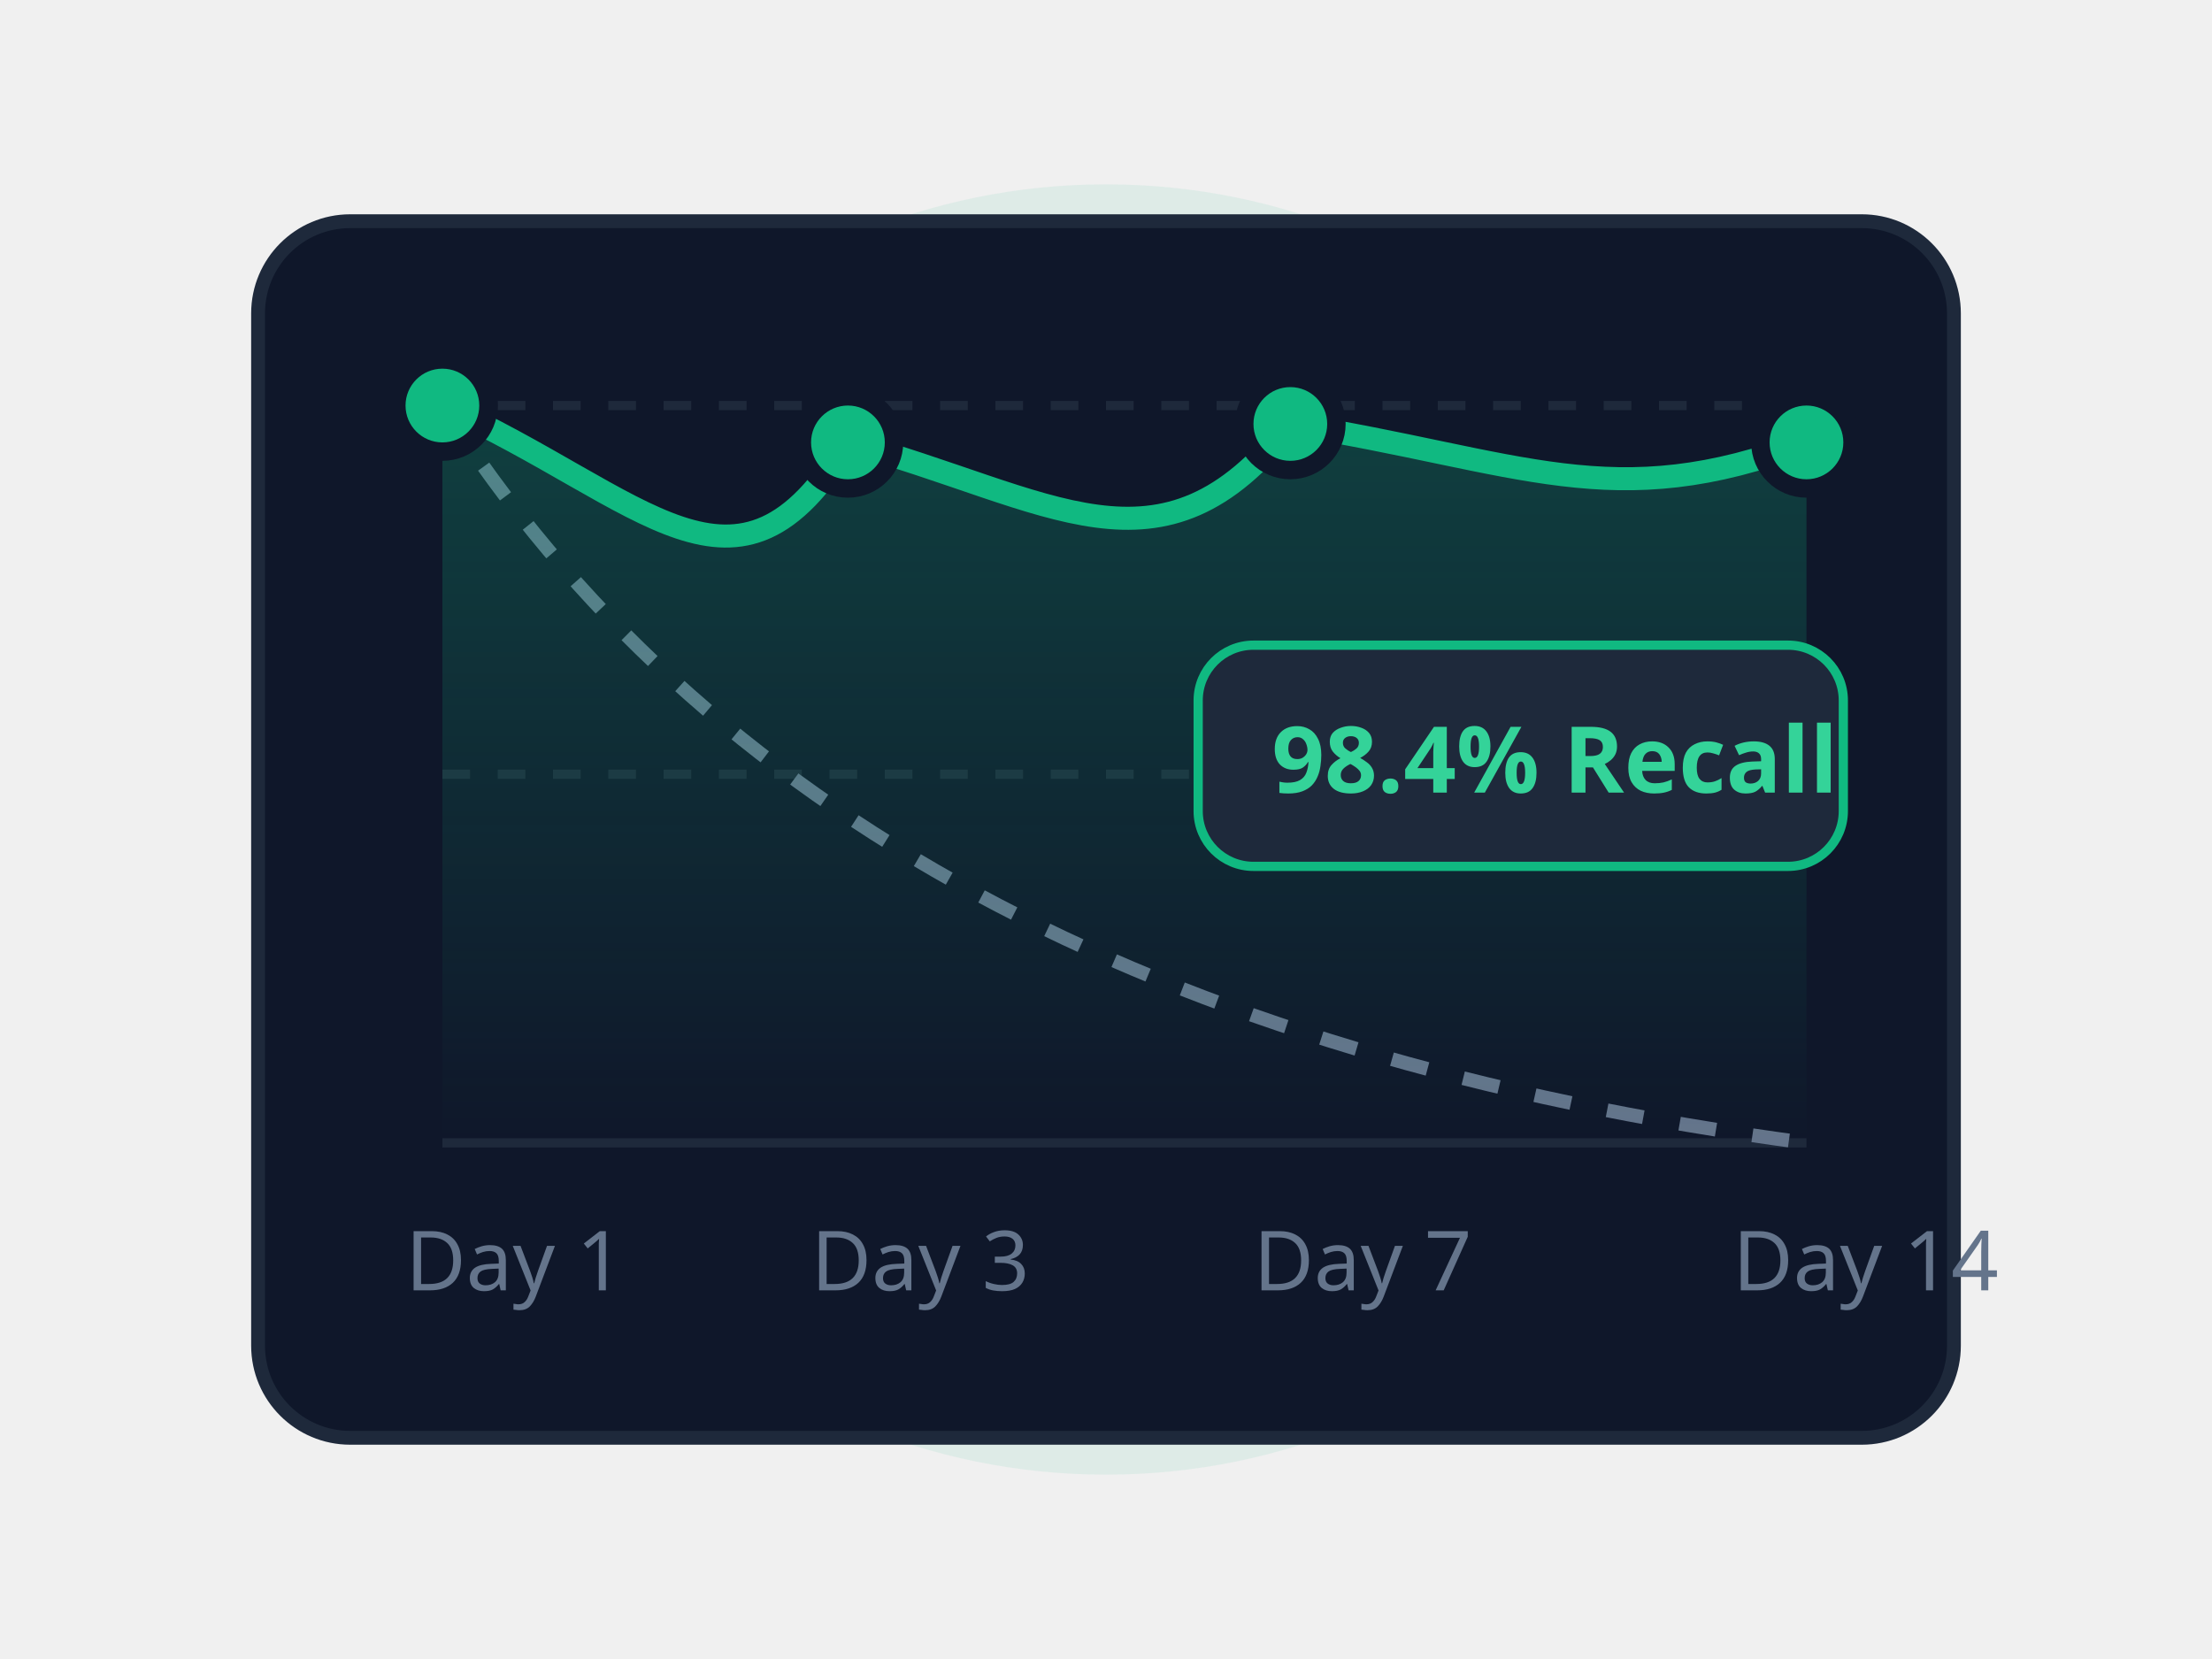
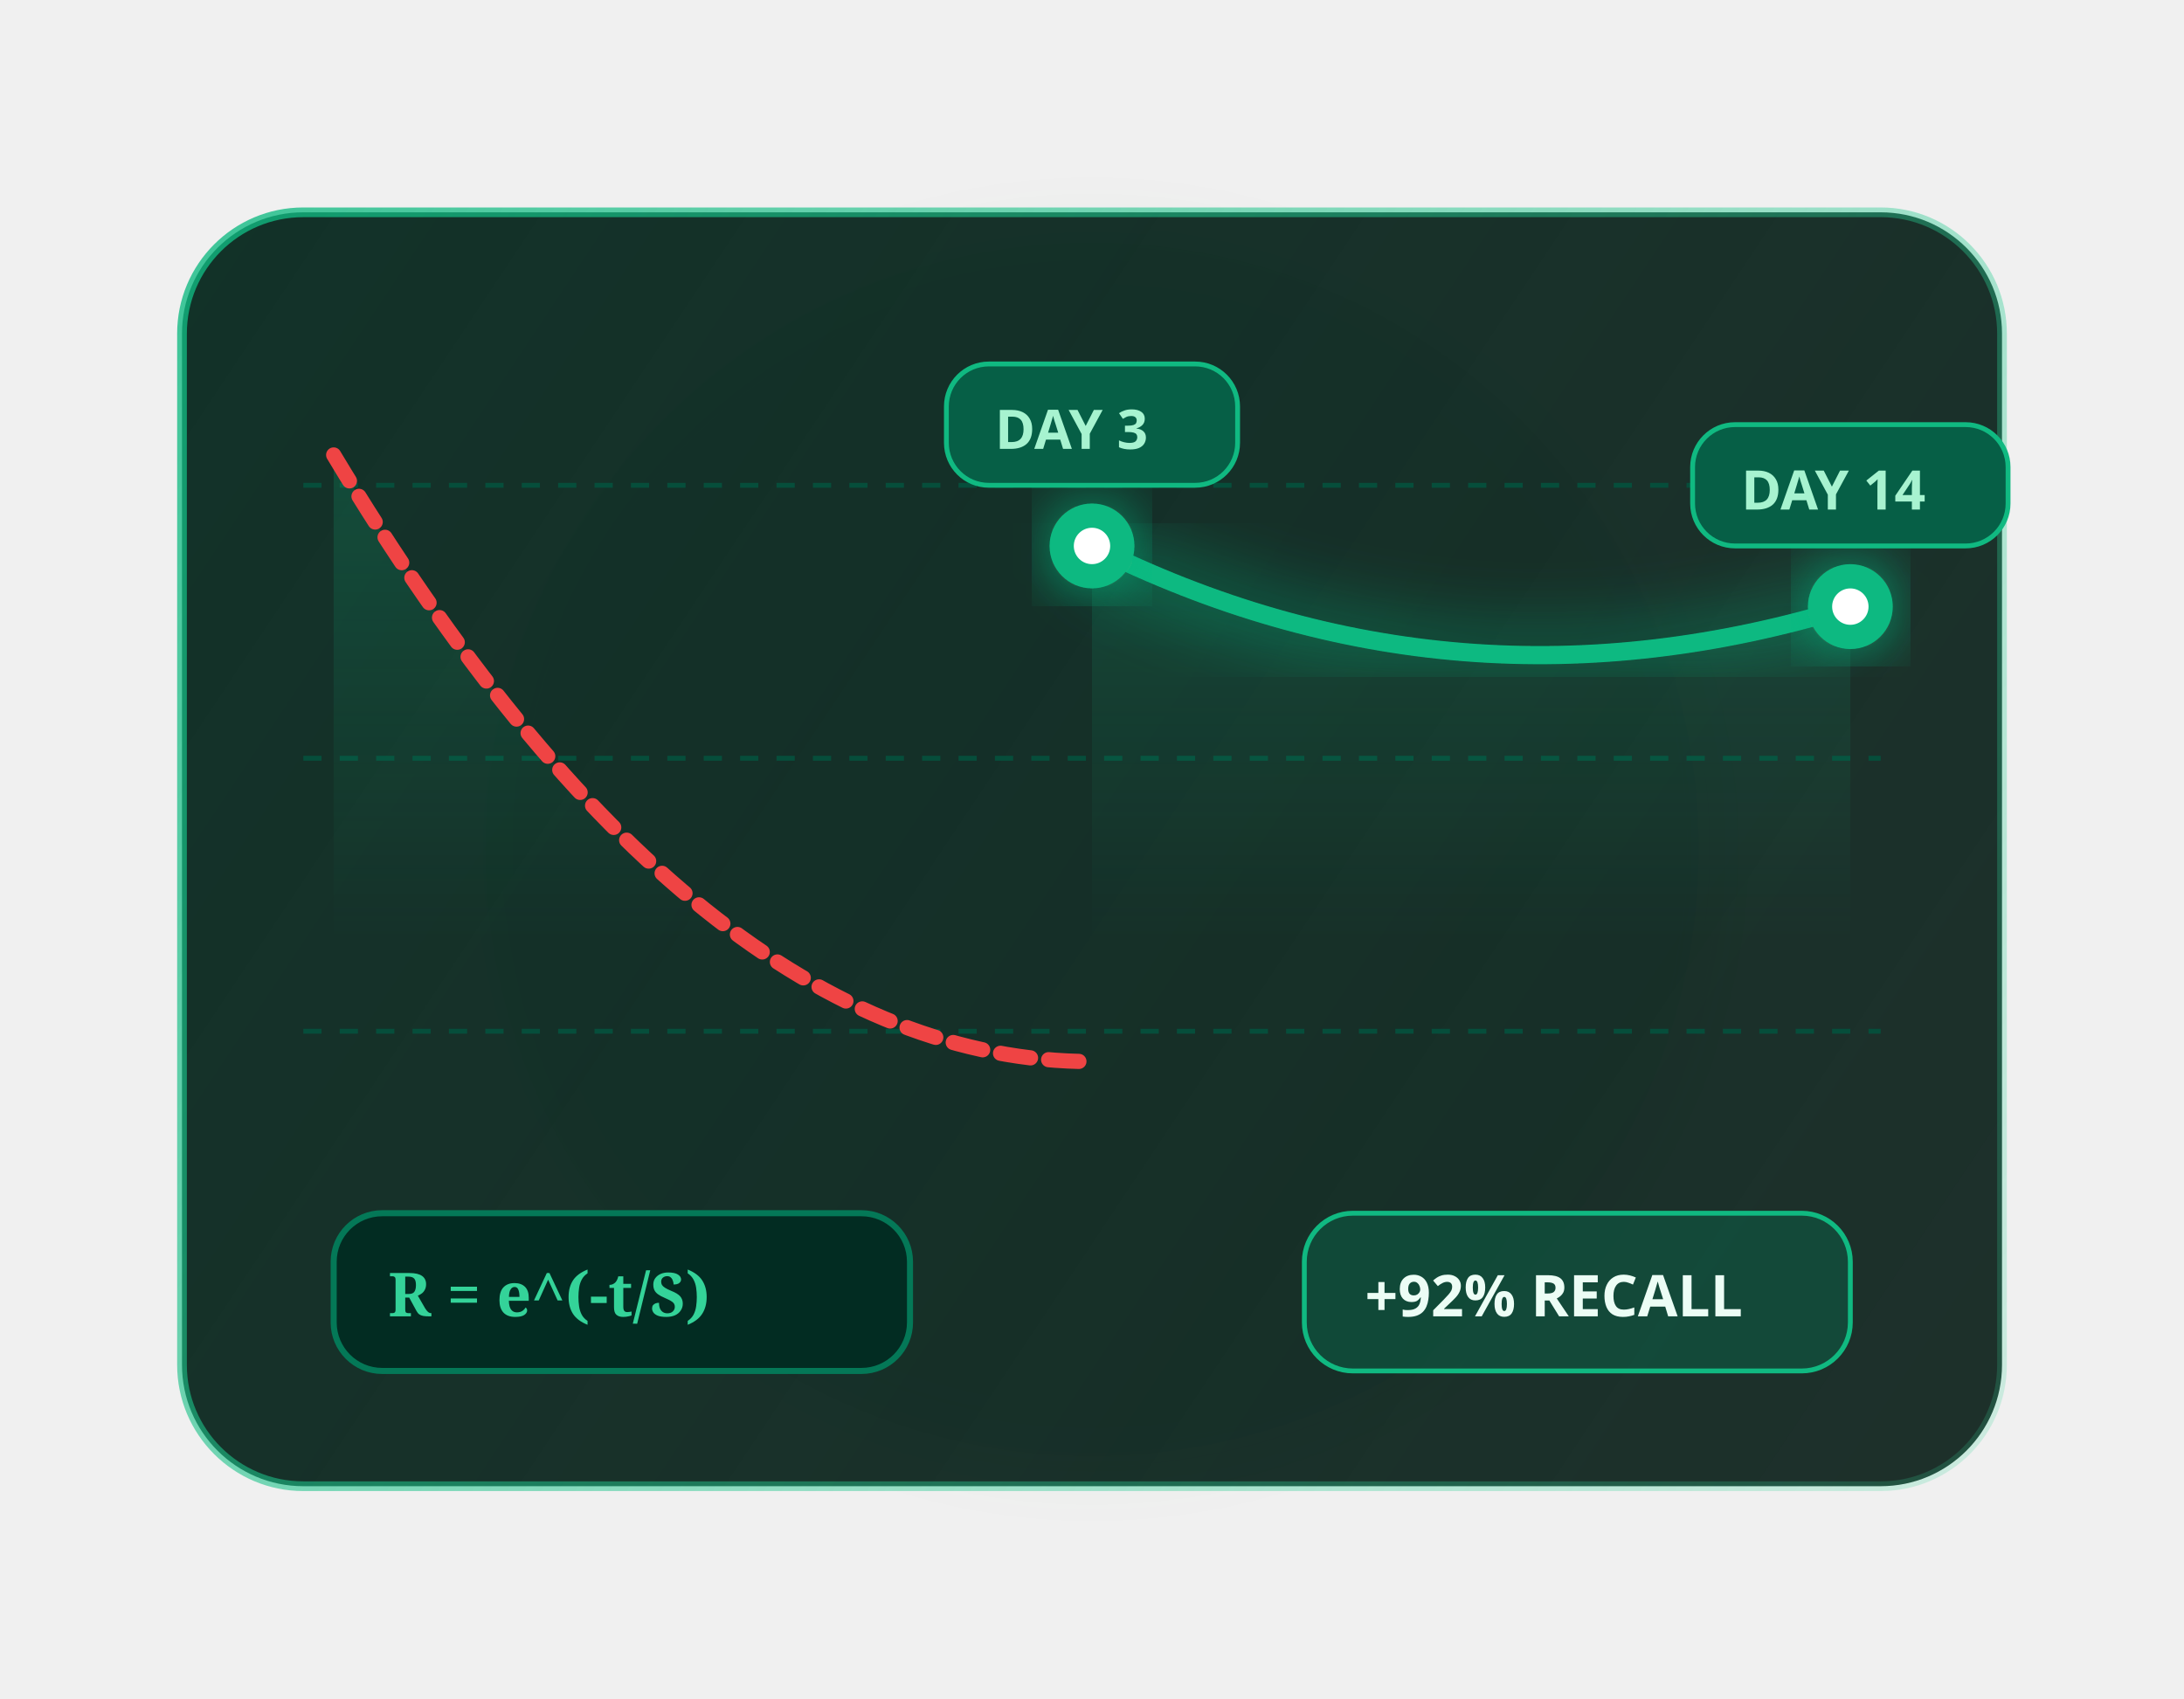
- <svg xmlns="http://www.w3.org/2000/svg" width="240" height="180" viewBox="0 0 240 180" fill="none">
+ <svg xmlns="http://www.w3.org/2000/svg" width="360" height="280" viewBox="0 0 360 280" fill="none">
  <defs>
-     <linearGradient id="areaGrad" x1="0" y1="0" x2="0" y2="1">
-       <stop stop-color="#10B981" stop-opacity="0.25" />
-       <stop offset="1" stop-color="#10B981" stop-opacity="0.0" />
+     <linearGradient id="retGlass" x1="0" y1="0" x2="300" y2="200" gradientUnits="userSpaceOnUse">
+       <stop offset="0%" stop-color="#06281E" stop-opacity="0.95" />
+       <stop offset="100%" stop-color="#061A14" stop-opacity="0.9" />
    </linearGradient>
+     <linearGradient id="retBorder" x1="0" y1="0" x2="300" y2="200" gradientUnits="userSpaceOnUse">
+       <stop offset="0%" stop-color="#10B981" stop-opacity="0.8" />
+       <stop offset="100%" stop-color="#34D399" stop-opacity="0.2" />
+     </linearGradient>
+     <linearGradient id="curveFill2" x1="0" y1="0" x2="0" y2="120" gradientUnits="userSpaceOnUse">
+       <stop offset="0%" stop-color="#10B981" stop-opacity="0.3" />
+       <stop offset="100%" stop-color="#10B981" stop-opacity="0.0" />
+     </linearGradient>
+     <filter id="glow3" x="-20%" y="-20%" width="140%" height="140%">
+       <feGaussianBlur stdDeviation="6" result="blur" />
+       <feComposite in="SourceGraphic" in2="blur" operator="over" />
+     </filter>
  </defs>
-   <circle cx="120" cy="90" r="70" fill="#10B981" fill-opacity="0.08" />
-   <rect x="28" y="24" width="184" height="132" rx="10" fill="#0F172A" stroke="#1E293B" stroke-width="1.5" />
-   <line x1="48" y1="44" x2="196" y2="44" stroke="#1E293B" stroke-width="1" stroke-dasharray="3 3" />
-   <line x1="48" y1="84" x2="196" y2="84" stroke="#1E293B" stroke-width="1" stroke-dasharray="3 3" />
-   <line x1="48" y1="124" x2="196" y2="124" stroke="#1E293B" stroke-width="1" />
-   <path d="M 48 44 Q 90 110, 196 124" stroke="#64748B" stroke-width="1.5" stroke-dasharray="4 4" fill="none" />
-   <path d="M 48 44 C 70 54, 80 68, 92 48 C 114 54, 126 64, 140 46 C 165 50, 175 56, 196 48 L 196 124 L 48 124 Z" fill="url(#areaGrad)" />
-   <path d="M 48 44 C 70 54, 80 68, 92 48 C 114 54, 126 64, 140 46 C 165 50, 175 56, 196 48" stroke="#10B981" stroke-width="2.5" stroke-linecap="round" fill="none" />
-   <circle cx="48" cy="44" r="5" fill="#10B981" stroke="#0F172A" stroke-width="2" />
-   <circle cx="92" cy="48" r="5" fill="#10B981" stroke="#0F172A" stroke-width="2" />
-   <circle cx="140" cy="46" r="5" fill="#10B981" stroke="#0F172A" stroke-width="2" />
-   <circle cx="196" cy="48" r="5" fill="#10B981" stroke="#0F172A" stroke-width="2" />
-   <text x="44" y="140" fill="#64748B" font-size="9" font-family="sans-serif">Day 1</text>
-   <text x="88" y="140" fill="#64748B" font-size="9" font-family="sans-serif">Day 3</text>
-   <text x="136" y="140" fill="#64748B" font-size="9" font-family="sans-serif">Day 7</text>
-   <text x="188" y="140" fill="#64748B" font-size="9" font-family="sans-serif">Day 14</text>
-   <rect x="130" y="70" width="70" height="24" rx="6" fill="#1E293B" stroke="#10B981" stroke-width="1" />
-   <text x="138" y="86" fill="#34D399" font-size="10" font-family="sans-serif" font-weight="bold">98.4% Recall</text>
+   <circle cx="180" cy="140" r="100" fill="#10B981" fill-opacity="0.08" filter="url(#glow3)" />
+   <g transform="translate(30, 35)">
+     <rect x="0" y="0" width="300" height="210" rx="20" fill="url(#retGlass)" stroke="url(#retBorder)" stroke-width="1.6" />
+     <line x1="20" y1="45" x2="280" y2="45" stroke="#064E3B" stroke-width="0.8" stroke-dasharray="3 3" />
+     <line x1="20" y1="90" x2="280" y2="90" stroke="#064E3B" stroke-width="0.8" stroke-dasharray="3 3" />
+     <line x1="20" y1="135" x2="280" y2="135" stroke="#064E3B" stroke-width="0.8" stroke-dasharray="3 3" />
+     <path d="M 25,40 Q 85,140 150,140 L 150,165 L 25,165 Z" fill="url(#curveFill2)" />
+     <path d="M 150,55 Q 210,85 275,65 L 275,165 L 150,165 Z" fill="url(#curveFill2)" />
+     <path d="M 25,40 Q 85,140 150,140" stroke="#EF4444" stroke-width="2.5" stroke-linecap="round" stroke-dasharray="5 3" />
+     <path d="M 150,55 Q 210,85 275,65" stroke="#10B981" stroke-width="3" stroke-linecap="round" filter="url(#glow3)" />
+     <g transform="translate(150, 55)">
+       <circle cx="0" cy="0" r="7" fill="#10B981" filter="url(#glow3)" />
+       <circle cx="0" cy="0" r="3" fill="#FFFFFF" />
+       <rect x="-24" y="-30" width="48" height="20" rx="7" fill="#065F46" stroke="#10B981" stroke-width="0.8" />
+       <text x="-16" y="-16" fill="#A7F3D0" font-size="9" font-family="sans-serif" font-weight="bold">DAY 3</text>
+     </g>
+     <g transform="translate(275, 65)">
+       <circle cx="0" cy="0" r="7" fill="#10B981" filter="url(#glow3)" />
+       <circle cx="0" cy="0" r="3" fill="#FFFFFF" />
+       <rect x="-26" y="-30" width="52" height="20" rx="7" fill="#065F46" stroke="#10B981" stroke-width="0.8" />
+       <text x="-18" y="-16" fill="#A7F3D0" font-size="9" font-family="sans-serif" font-weight="bold">DAY 14</text>
+     </g>
+     <rect x="25" y="165" width="95" height="26" rx="8" fill="#022C22" stroke="#047857" stroke-width="1" />
+     <text x="34" y="182" fill="#34D399" font-size="10" font-family="serif" font-weight="bold">R = e^(-t/S)</text>
+     <rect x="185" y="165" width="90" height="26" rx="8" fill="#047857" fill-opacity="0.35" stroke="#10B981" stroke-width="0.8" />
+     <text x="195" y="182" fill="#ECFDF5" font-size="9.5" font-family="sans-serif" font-weight="bold">+92% RECALL</text>
+   </g>
</svg>
